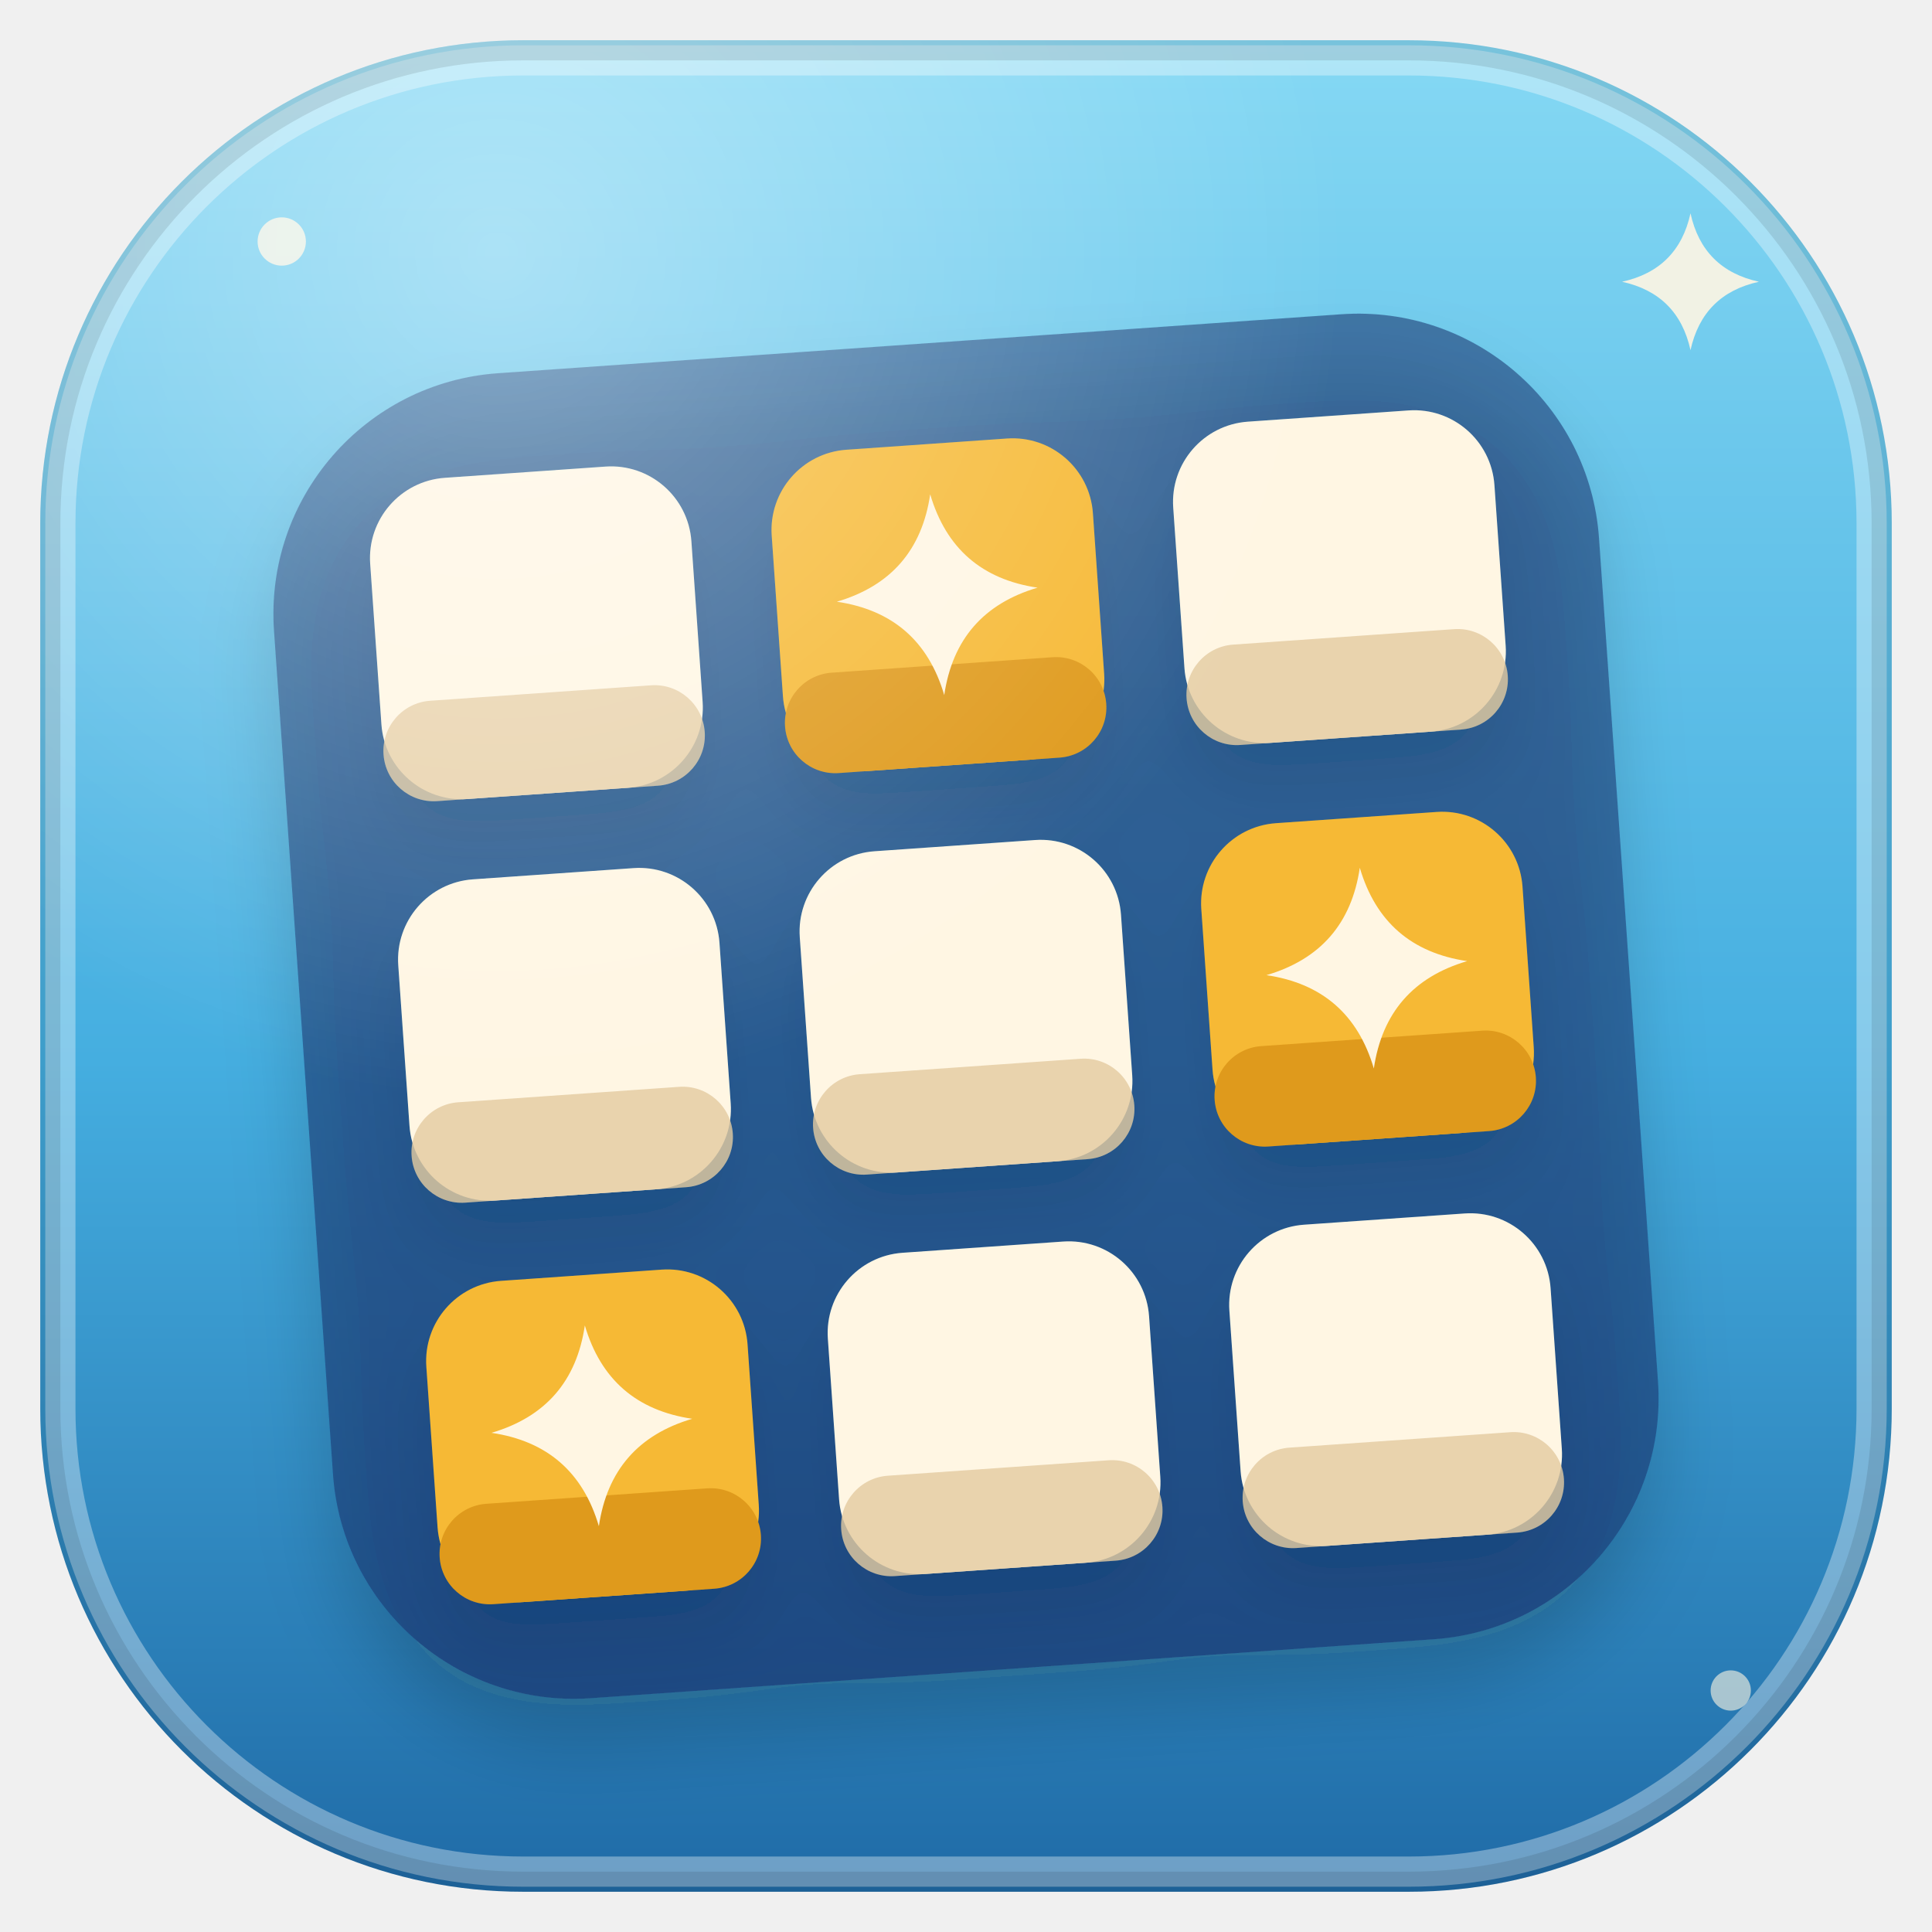
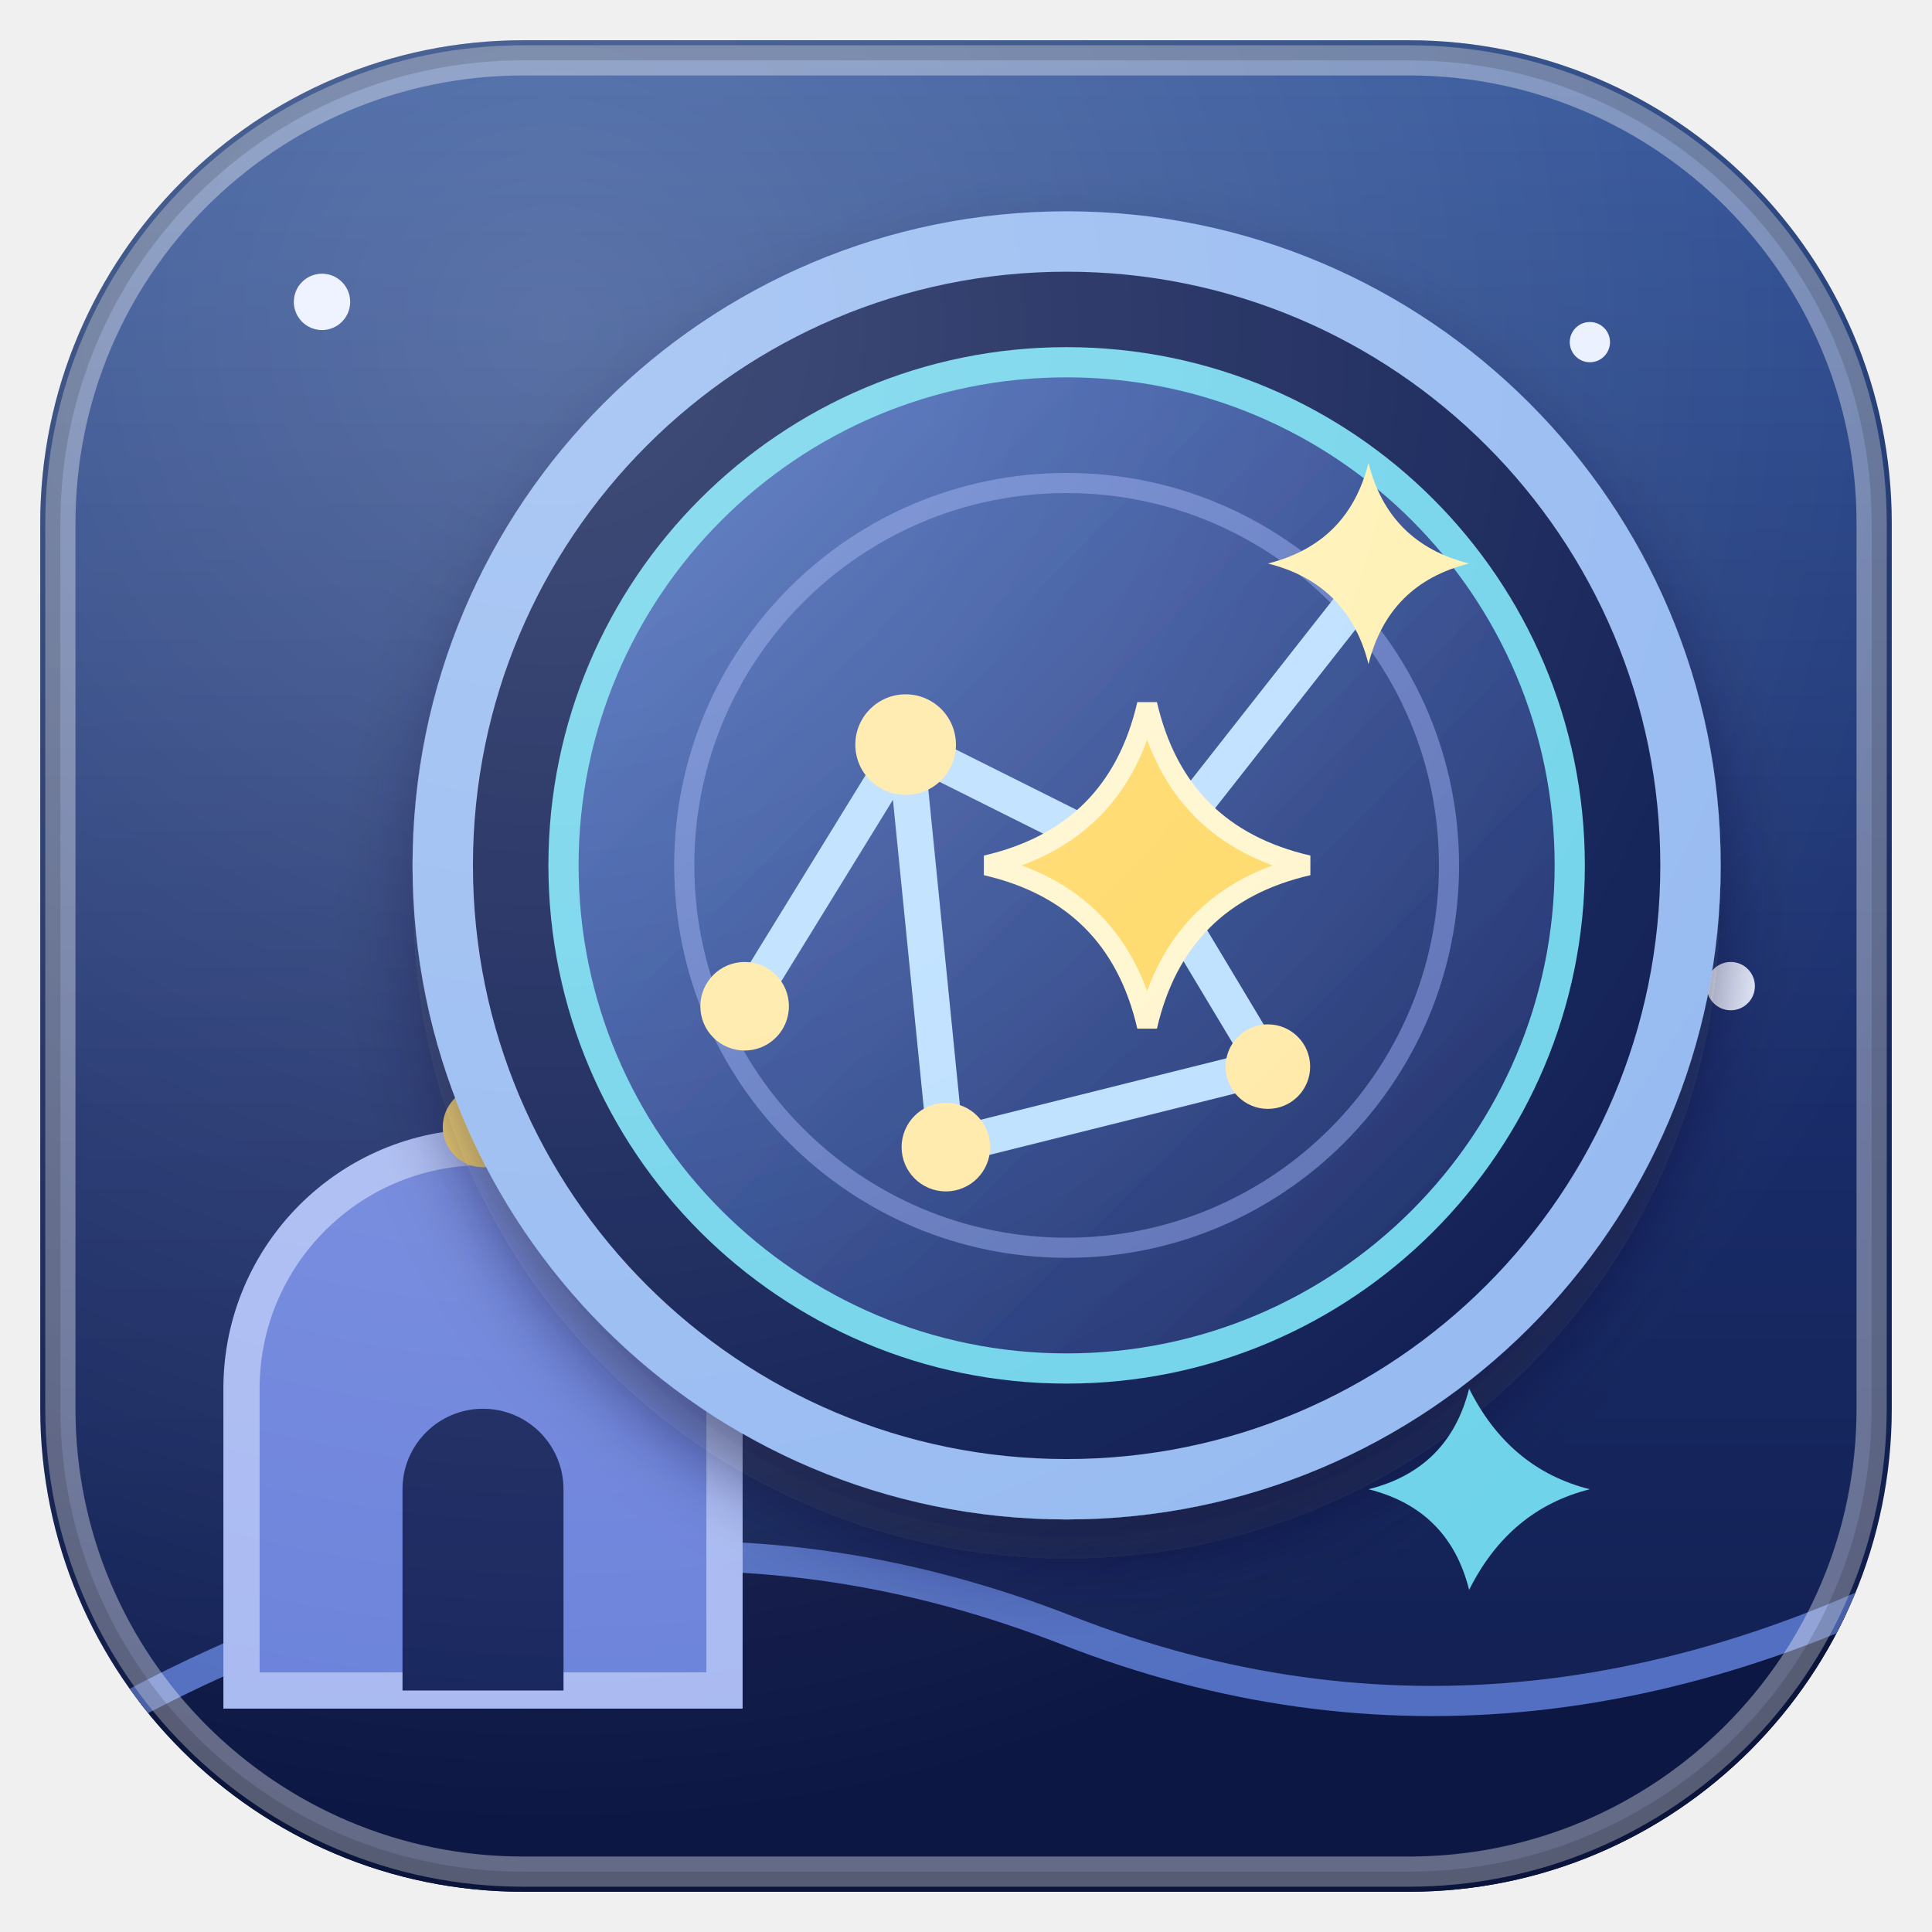
<svg xmlns="http://www.w3.org/2000/svg" viewBox="0 0 96 96" width="96" height="96">
  <defs>
    <linearGradient id="memory-bg" x1="0" y1="0" x2="0" y2="1">
-       <stop offset="0" stop-color="#86d9f4" />
-       <stop offset=".55" stop-color="#45aee0" />
-       <stop offset="1" stop-color="#1f6aa6" />
+       <stop stop-color="#31549a" />
+       <stop offset=".58" stop-color="#192c69" />
+       <stop offset="1" stop-color="#101c4b" />
    </linearGradient>
-     <radialGradient id="memory-hl" cx=".25" cy=".12" r=".75">
-       <stop offset="0" stop-color="#fff" stop-opacity=".38" />
-       <stop offset=".6" stop-color="#fff" stop-opacity="0" />
+     <radialGradient id="memory-glow" cx=".28" cy=".16" r=".8">
+       <stop stop-color="#fff" stop-opacity=".22" />
+       <stop offset="1" stop-color="#fff" stop-opacity="0" />
    </radialGradient>
-     <filter id="memory-sh" x="-20%" y="-20%" width="140%" height="150%">
-       <feDropShadow dx="0" dy="1.6" stdDeviation="1.1" flood-color="#2a1408" flood-opacity=".32" />
-     </filter>
-     <filter id="memory-sh2" x="-20%" y="-20%" width="140%" height="150%">
-       <feDropShadow dx="0" dy="2.4" stdDeviation="1.8" flood-color="#2a1408" flood-opacity=".30" />
-     </filter>
+     <linearGradient id="memory-dial" x1="0" y1="0" x2="1" y2="1">
+       <stop stop-color="#426ac0" />
+       <stop offset="1" stop-color="#17245d" />
+     </linearGradient>
    <clipPath id="memory-clip">
      <rect x="2" y="2" width="92" height="92" rx="24" />
    </clipPath>
+     <filter id="memory-shadow" x="-25%" y="-25%" width="150%" height="160%">
+       <feDropShadow dx="0" dy="2" stdDeviation="1.8" flood-color="#081236" flood-opacity=".55" />
+     </filter>
  </defs>
  <rect x="2" y="2" width="92" height="92" rx="24" fill="url(#memory-bg)" />
  <g clip-path="url(#memory-clip)">
-     <circle cx="14" cy="12" r="1.2" fill="#fff6e3" opacity="0.8" />
-     <circle cx="86" cy="84" r="1" fill="#fff6e3" opacity="0.6" />
-     <path d="M84 10.6Q84.612 13.388 87.4 14Q84.612 14.612 84 17.4Q83.388 14.612 80.6 14Q83.388 13.388 84 10.6Z" fill="#fff6e3" opacity="0.9" />
-     <g filter="url(#memory-sh2)">
-       <g transform="rotate(-4 48 50)">
-         <rect x="15" y="17" width="66" height="66" rx="12" fill="#14306a" opacity=".55" />
-         <rect x="20" y="22" width="16" height="16" rx="4" fill="#fff6e3" />
-         <rect x="20" y="33" width="16" height="5" rx="2.5" fill="#e3caa0" opacity=".8" />
-         <rect x="40" y="22" width="16" height="16" rx="4" fill="#f6b934" />
-         <rect x="40" y="33" width="16" height="5" rx="2.5" fill="#df9a1c" />
-         <path d="M48 24.5Q48.9 28.6 53 29.5Q48.9 30.4 48 34.5Q47.1 30.4 43 29.5Q47.1 28.6 48 24.5Z" fill="#fff6e3" opacity="1" />
-         <rect x="60" y="22" width="16" height="16" rx="4" fill="#fff6e3" />
-         <rect x="60" y="33" width="16" height="5" rx="2.5" fill="#e3caa0" opacity=".8" />
-         <rect x="20" y="42" width="16" height="16" rx="4" fill="#fff6e3" />
-         <rect x="20" y="53" width="16" height="5" rx="2.5" fill="#e3caa0" opacity=".8" />
-         <rect x="40" y="42" width="16" height="16" rx="4" fill="#fff6e3" />
-         <rect x="40" y="53" width="16" height="5" rx="2.5" fill="#e3caa0" opacity=".8" />
-         <rect x="60" y="42" width="16" height="16" rx="4" fill="#f6b934" />
-         <rect x="60" y="53" width="16" height="5" rx="2.5" fill="#df9a1c" />
-         <path d="M68 44.5Q68.9 48.6 73 49.5Q68.9 50.4 68 54.5Q67.1 50.4 63 49.5Q67.1 48.6 68 44.5Z" fill="#fff6e3" opacity="1" />
-         <rect x="20" y="62" width="16" height="16" rx="4" fill="#f6b934" />
-         <rect x="20" y="73" width="16" height="5" rx="2.5" fill="#df9a1c" />
-         <path d="M28 64.5Q28.9 68.6 33 69.5Q28.9 70.4 28 74.5Q27.1 70.4 23 69.5Q27.1 68.6 28 64.5Z" fill="#fff6e3" opacity="1" />
-         <rect x="40" y="62" width="16" height="16" rx="4" fill="#fff6e3" />
-         <rect x="40" y="73" width="16" height="5" rx="2.5" fill="#e3caa0" opacity=".8" />
-         <rect x="60" y="62" width="16" height="16" rx="4" fill="#fff6e3" />
-         <rect x="60" y="73" width="16" height="5" rx="2.5" fill="#e3caa0" opacity=".8" />
-       </g>
+     <circle cx="16" cy="15" r="1.4" fill="#eaf0ff" />
+     <circle cx="79" cy="17" r="1" fill="#eaf0ff" />
+     <circle cx="86" cy="49" r="1.2" fill="#eaf0ff" />
+     <path d="M6 85Q30 72 53 81T100 76V98H0Z" fill="#0d1744" stroke="#536fc1" stroke-width="1.5" />
+     <path d="M12 84V69A12 12 0 0 1 36 69V84Z" fill="#6b82db" stroke="#a9baf2" stroke-width="1.8" />
+     <path d="M20 84V74A4 4 0 0 1 28 74V84" fill="#16245d" />
+     <circle cx="24" cy="56" r="2" fill="#ffd863" />
+     <g filter="url(#memory-shadow)">
+       <circle cx="53" cy="43" r="31" fill="#111e53" stroke="#96baf1" stroke-width="3" />
+       <circle cx="53" cy="43" r="25" fill="url(#memory-dial)" stroke="#6fd3ea" stroke-width="1.5" />
+       <circle cx="53" cy="43" r="19" fill="none" stroke="#8ba0e8" stroke-opacity=".55" stroke-width="1" />
+       <path d="M37 50 45 37 57 43 68 29M45 37 47 57 63 53 57 43" fill="none" stroke="#bbdfff" stroke-width="1.8" stroke-linecap="round" stroke-linejoin="round" />
+       <circle cx="37" cy="50" r="2.2" fill="#ffe9a6" />
+       <circle cx="45" cy="37" r="2.5" fill="#ffe9a6" />
+       <circle cx="47" cy="57" r="2.2" fill="#ffe9a6" />
+       <circle cx="63" cy="53" r="2.1" fill="#ffe9a6" />
+       <path d="M57 35q1.5 6.5 8 8-6.5 1.5-8 8-1.5-6.5-8-8 6.5-1.5 8-8Z" fill="#ffd863" stroke="#fff5cd" stroke-width="1" />
+       <path d="M68 23q1 4 5 5-4 1-5 5-1-4-5-5 4-1 5-5Z" fill="#fff1b2" />
    </g>
-     <rect x="2" y="2" width="92" height="92" fill="url(#memory-hl)" />
+     <path d="M73 69q2 4 6 5-4 1-6 5-1-4-5-5 4-1 5-5Z" fill="#6fd3ea" />
+     <rect x="2" y="2" width="92" height="92" fill="url(#memory-glow)" />
  </g>
-   <rect x="3" y="3" width="90" height="90" rx="23" fill="none" stroke="#fff" stroke-opacity=".35" stroke-width="1.5" />
-   <rect x="2.5" y="2.5" width="91" height="91" rx="23.5" fill="none" stroke="#000" stroke-opacity=".10" stroke-width="1" />
+   <rect x="3" y="3" width="90" height="90" rx="23" fill="none" stroke="#fff" stroke-opacity=".36" stroke-width="1.5" />
+   <rect x="2.5" y="2.5" width="91" height="91" rx="23.5" fill="none" stroke="#000" stroke-opacity=".14" />
</svg>
